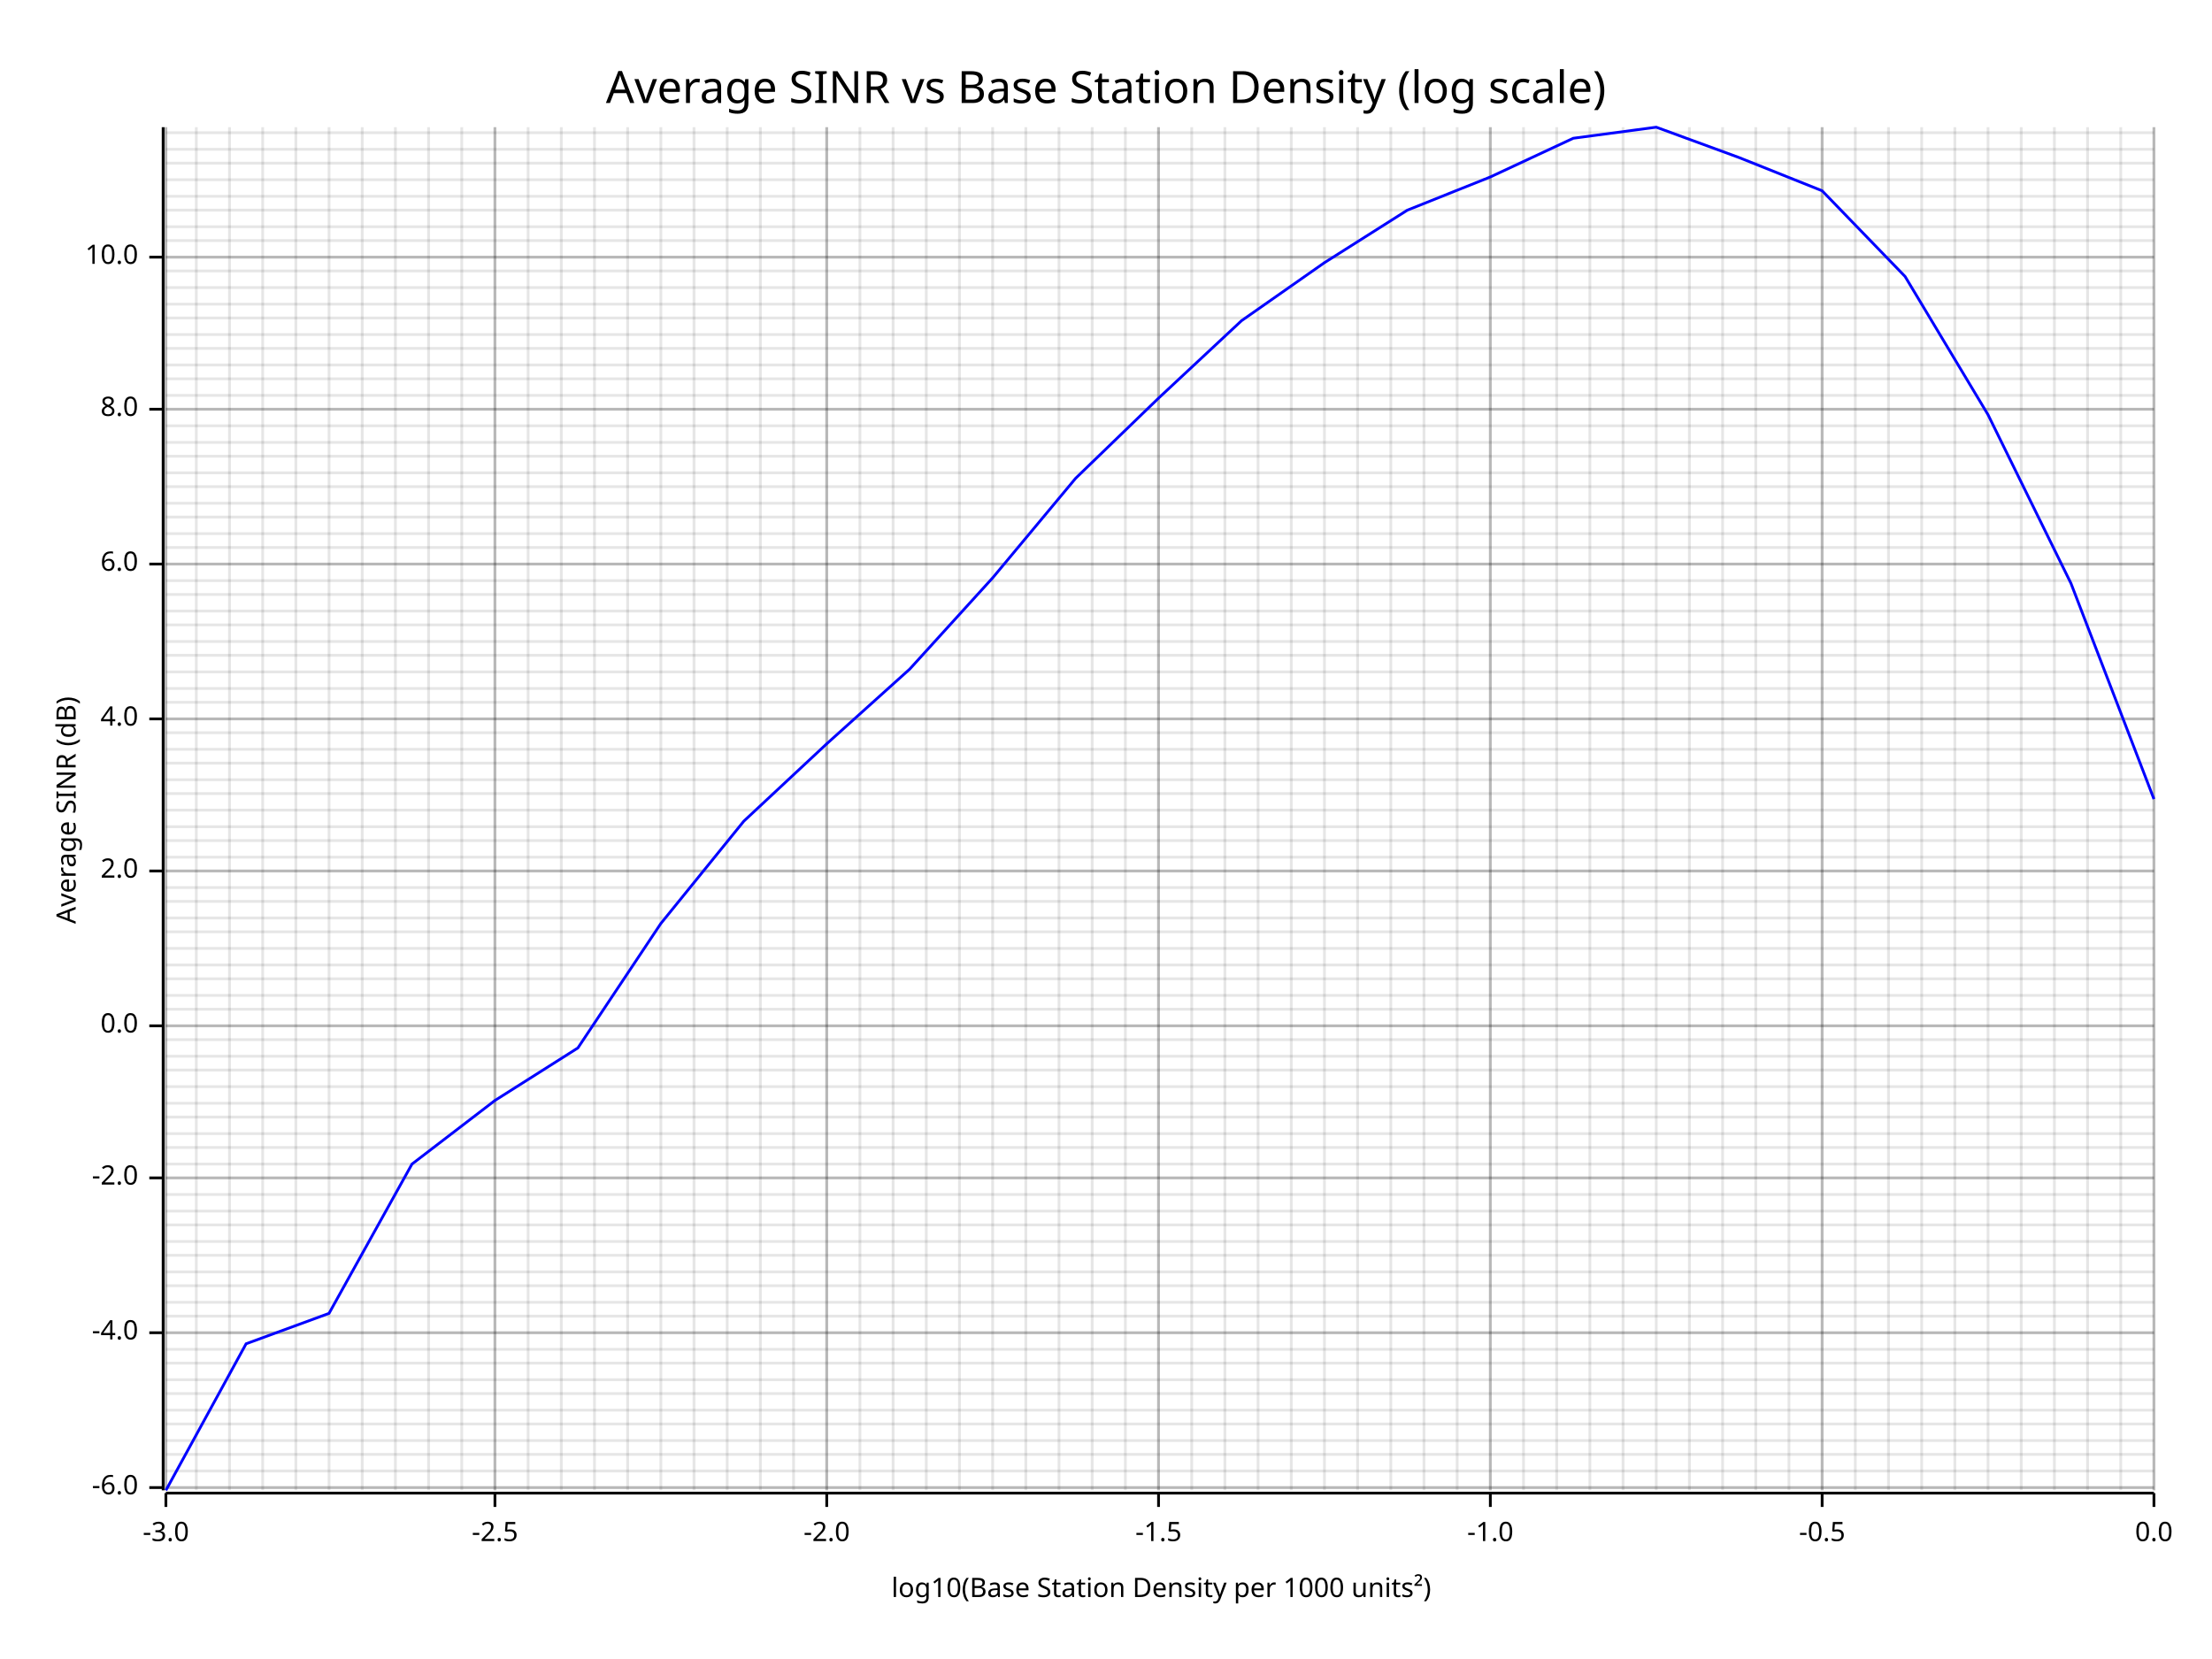
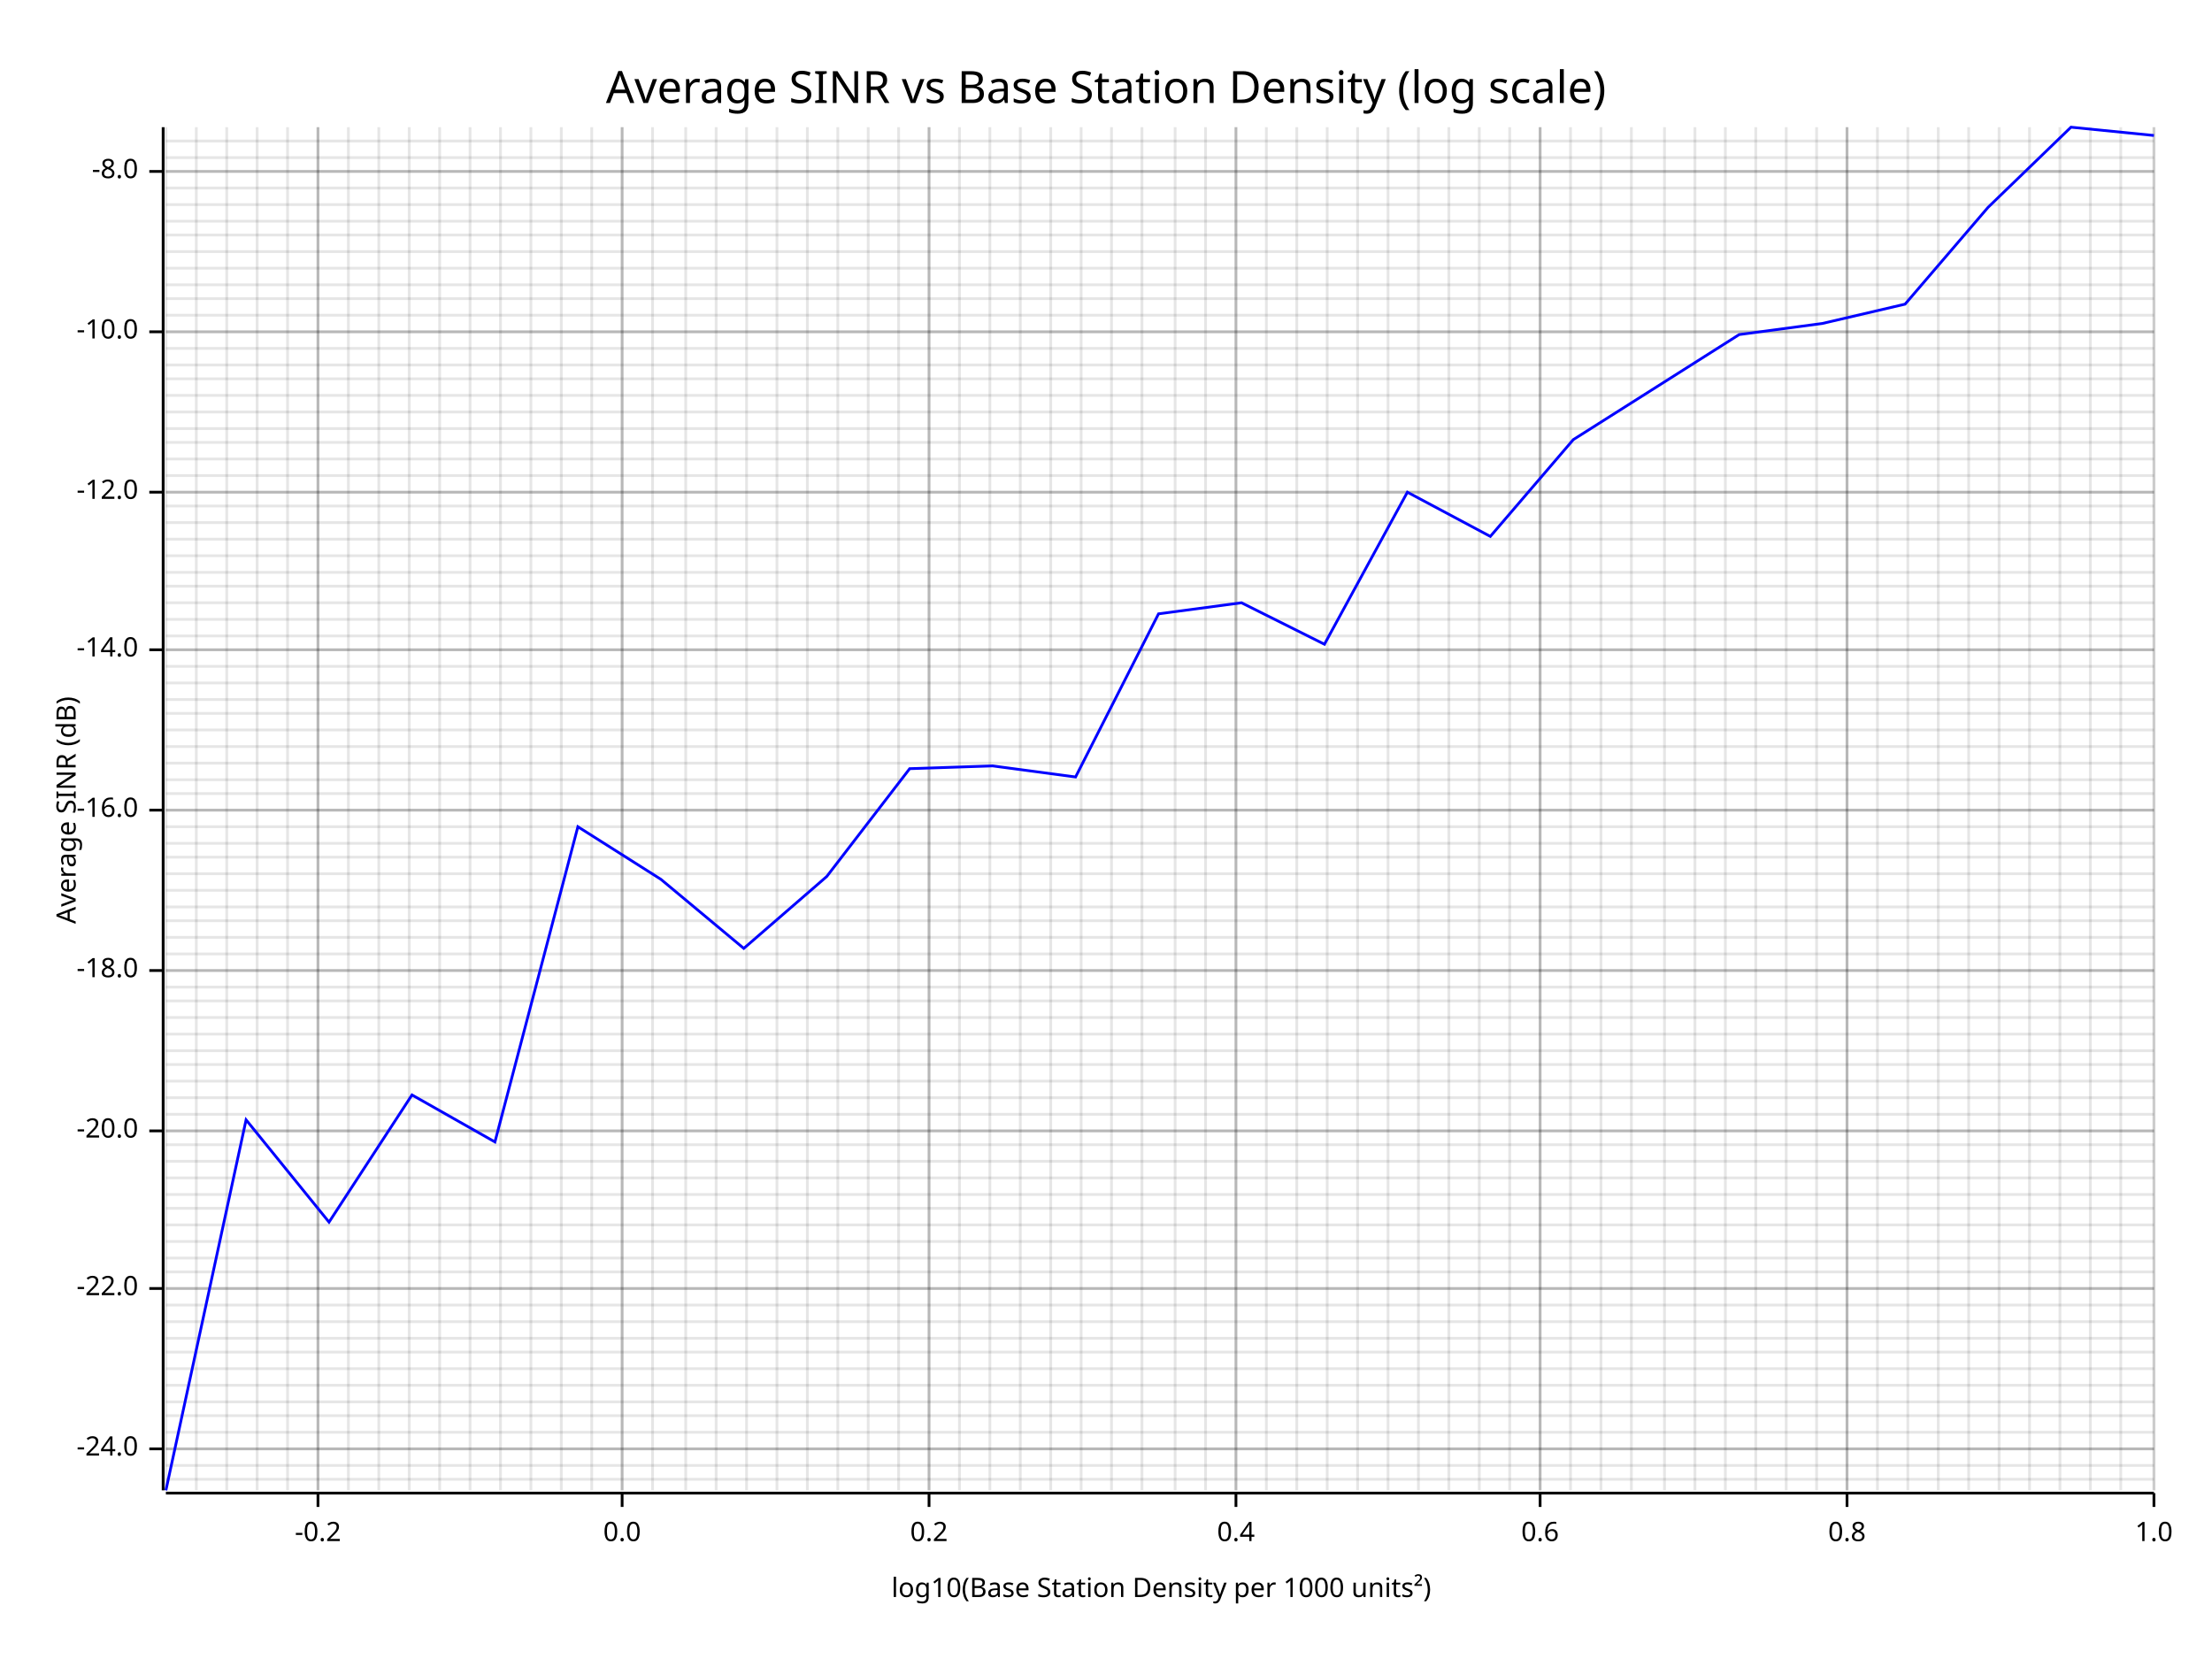
<svg xmlns="http://www.w3.org/2000/svg" width="800" height="600" viewBox="0 0 800 600">
  <rect x="0" y="0" width="800" height="600" opacity="1" fill="#FFFFFF" stroke="none" />
  <text x="400" y="25" dy="0.76em" text-anchor="middle" font-family="sans-serif" font-size="16.129" opacity="1" fill="#000000">
Average SINR vs Base Station Density (log scale)
</text>
  <line opacity="0.1" stroke="#000000" stroke-width="1" x1="60" y1="539" x2="60" y2="46" />
  <line opacity="0.1" stroke="#000000" stroke-width="1" x1="71" y1="539" x2="71" y2="46" />
-   <line opacity="0.1" stroke="#000000" stroke-width="1" x1="83" y1="539" x2="83" y2="46" />
-   <line opacity="0.1" stroke="#000000" stroke-width="1" x1="95" y1="539" x2="95" y2="46" />
-   <line opacity="0.1" stroke="#000000" stroke-width="1" x1="107" y1="539" x2="107" y2="46" />
-   <line opacity="0.1" stroke="#000000" stroke-width="1" x1="119" y1="539" x2="119" y2="46" />
-   <line opacity="0.1" stroke="#000000" stroke-width="1" x1="131" y1="539" x2="131" y2="46" />
-   <line opacity="0.1" stroke="#000000" stroke-width="1" x1="143" y1="539" x2="143" y2="46" />
-   <line opacity="0.1" stroke="#000000" stroke-width="1" x1="155" y1="539" x2="155" y2="46" />
-   <line opacity="0.1" stroke="#000000" stroke-width="1" x1="167" y1="539" x2="167" y2="46" />
-   <line opacity="0.1" stroke="#000000" stroke-width="1" x1="179" y1="539" x2="179" y2="46" />
-   <line opacity="0.1" stroke="#000000" stroke-width="1" x1="191" y1="539" x2="191" y2="46" />
+   <line opacity="0.1" stroke="#000000" stroke-width="1" x1="82" y1="539" x2="82" y2="46" />
+   <line opacity="0.1" stroke="#000000" stroke-width="1" x1="93" y1="539" x2="93" y2="46" />
+   <line opacity="0.1" stroke="#000000" stroke-width="1" x1="104" y1="539" x2="104" y2="46" />
+   <line opacity="0.1" stroke="#000000" stroke-width="1" x1="115" y1="539" x2="115" y2="46" />
+   <line opacity="0.1" stroke="#000000" stroke-width="1" x1="126" y1="539" x2="126" y2="46" />
+   <line opacity="0.1" stroke="#000000" stroke-width="1" x1="137" y1="539" x2="137" y2="46" />
+   <line opacity="0.1" stroke="#000000" stroke-width="1" x1="148" y1="539" x2="148" y2="46" />
+   <line opacity="0.1" stroke="#000000" stroke-width="1" x1="159" y1="539" x2="159" y2="46" />
+   <line opacity="0.1" stroke="#000000" stroke-width="1" x1="170" y1="539" x2="170" y2="46" />
+   <line opacity="0.1" stroke="#000000" stroke-width="1" x1="181" y1="539" x2="181" y2="46" />
+   <line opacity="0.1" stroke="#000000" stroke-width="1" x1="192" y1="539" x2="192" y2="46" />
  <line opacity="0.1" stroke="#000000" stroke-width="1" x1="203" y1="539" x2="203" y2="46" />
-   <line opacity="0.1" stroke="#000000" stroke-width="1" x1="215" y1="539" x2="215" y2="46" />
-   <line opacity="0.1" stroke="#000000" stroke-width="1" x1="227" y1="539" x2="227" y2="46" />
-   <line opacity="0.1" stroke="#000000" stroke-width="1" x1="239" y1="539" x2="239" y2="46" />
-   <line opacity="0.1" stroke="#000000" stroke-width="1" x1="251" y1="539" x2="251" y2="46" />
-   <line opacity="0.1" stroke="#000000" stroke-width="1" x1="263" y1="539" x2="263" y2="46" />
-   <line opacity="0.1" stroke="#000000" stroke-width="1" x1="275" y1="539" x2="275" y2="46" />
-   <line opacity="0.1" stroke="#000000" stroke-width="1" x1="287" y1="539" x2="287" y2="46" />
-   <line opacity="0.1" stroke="#000000" stroke-width="1" x1="299" y1="539" x2="299" y2="46" />
-   <line opacity="0.1" stroke="#000000" stroke-width="1" x1="311" y1="539" x2="311" y2="46" />
-   <line opacity="0.1" stroke="#000000" stroke-width="1" x1="323" y1="539" x2="323" y2="46" />
-   <line opacity="0.1" stroke="#000000" stroke-width="1" x1="335" y1="539" x2="335" y2="46" />
+   <line opacity="0.1" stroke="#000000" stroke-width="1" x1="214" y1="539" x2="214" y2="46" />
+   <line opacity="0.1" stroke="#000000" stroke-width="1" x1="225" y1="539" x2="225" y2="46" />
+   <line opacity="0.1" stroke="#000000" stroke-width="1" x1="236" y1="539" x2="236" y2="46" />
+   <line opacity="0.1" stroke="#000000" stroke-width="1" x1="248" y1="539" x2="248" y2="46" />
+   <line opacity="0.1" stroke="#000000" stroke-width="1" x1="259" y1="539" x2="259" y2="46" />
+   <line opacity="0.1" stroke="#000000" stroke-width="1" x1="270" y1="539" x2="270" y2="46" />
+   <line opacity="0.1" stroke="#000000" stroke-width="1" x1="281" y1="539" x2="281" y2="46" />
+   <line opacity="0.1" stroke="#000000" stroke-width="1" x1="292" y1="539" x2="292" y2="46" />
+   <line opacity="0.1" stroke="#000000" stroke-width="1" x1="303" y1="539" x2="303" y2="46" />
+   <line opacity="0.1" stroke="#000000" stroke-width="1" x1="314" y1="539" x2="314" y2="46" />
+   <line opacity="0.1" stroke="#000000" stroke-width="1" x1="325" y1="539" x2="325" y2="46" />
+   <line opacity="0.1" stroke="#000000" stroke-width="1" x1="336" y1="539" x2="336" y2="46" />
  <line opacity="0.1" stroke="#000000" stroke-width="1" x1="347" y1="539" x2="347" y2="46" />
-   <line opacity="0.1" stroke="#000000" stroke-width="1" x1="359" y1="539" x2="359" y2="46" />
-   <line opacity="0.1" stroke="#000000" stroke-width="1" x1="371" y1="539" x2="371" y2="46" />
-   <line opacity="0.1" stroke="#000000" stroke-width="1" x1="383" y1="539" x2="383" y2="46" />
-   <line opacity="0.1" stroke="#000000" stroke-width="1" x1="395" y1="539" x2="395" y2="46" />
-   <line opacity="0.1" stroke="#000000" stroke-width="1" x1="407" y1="539" x2="407" y2="46" />
-   <line opacity="0.1" stroke="#000000" stroke-width="1" x1="419" y1="539" x2="419" y2="46" />
-   <line opacity="0.1" stroke="#000000" stroke-width="1" x1="431" y1="539" x2="431" y2="46" />
-   <line opacity="0.1" stroke="#000000" stroke-width="1" x1="443" y1="539" x2="443" y2="46" />
-   <line opacity="0.1" stroke="#000000" stroke-width="1" x1="455" y1="539" x2="455" y2="46" />
-   <line opacity="0.1" stroke="#000000" stroke-width="1" x1="467" y1="539" x2="467" y2="46" />
-   <line opacity="0.1" stroke="#000000" stroke-width="1" x1="479" y1="539" x2="479" y2="46" />
+   <line opacity="0.1" stroke="#000000" stroke-width="1" x1="358" y1="539" x2="358" y2="46" />
+   <line opacity="0.1" stroke="#000000" stroke-width="1" x1="369" y1="539" x2="369" y2="46" />
+   <line opacity="0.1" stroke="#000000" stroke-width="1" x1="380" y1="539" x2="380" y2="46" />
+   <line opacity="0.1" stroke="#000000" stroke-width="1" x1="391" y1="539" x2="391" y2="46" />
+   <line opacity="0.1" stroke="#000000" stroke-width="1" x1="402" y1="539" x2="402" y2="46" />
+   <line opacity="0.1" stroke="#000000" stroke-width="1" x1="413" y1="539" x2="413" y2="46" />
+   <line opacity="0.1" stroke="#000000" stroke-width="1" x1="425" y1="539" x2="425" y2="46" />
+   <line opacity="0.1" stroke="#000000" stroke-width="1" x1="436" y1="539" x2="436" y2="46" />
+   <line opacity="0.1" stroke="#000000" stroke-width="1" x1="447" y1="539" x2="447" y2="46" />
+   <line opacity="0.1" stroke="#000000" stroke-width="1" x1="458" y1="539" x2="458" y2="46" />
+   <line opacity="0.1" stroke="#000000" stroke-width="1" x1="469" y1="539" x2="469" y2="46" />
+   <line opacity="0.1" stroke="#000000" stroke-width="1" x1="480" y1="539" x2="480" y2="46" />
  <line opacity="0.1" stroke="#000000" stroke-width="1" x1="491" y1="539" x2="491" y2="46" />
-   <line opacity="0.1" stroke="#000000" stroke-width="1" x1="503" y1="539" x2="503" y2="46" />
-   <line opacity="0.1" stroke="#000000" stroke-width="1" x1="515" y1="539" x2="515" y2="46" />
-   <line opacity="0.1" stroke="#000000" stroke-width="1" x1="527" y1="539" x2="527" y2="46" />
-   <line opacity="0.1" stroke="#000000" stroke-width="1" x1="539" y1="539" x2="539" y2="46" />
-   <line opacity="0.1" stroke="#000000" stroke-width="1" x1="551" y1="539" x2="551" y2="46" />
-   <line opacity="0.1" stroke="#000000" stroke-width="1" x1="563" y1="539" x2="563" y2="46" />
-   <line opacity="0.1" stroke="#000000" stroke-width="1" x1="575" y1="539" x2="575" y2="46" />
-   <line opacity="0.1" stroke="#000000" stroke-width="1" x1="587" y1="539" x2="587" y2="46" />
-   <line opacity="0.1" stroke="#000000" stroke-width="1" x1="599" y1="539" x2="599" y2="46" />
-   <line opacity="0.1" stroke="#000000" stroke-width="1" x1="611" y1="539" x2="611" y2="46" />
-   <line opacity="0.1" stroke="#000000" stroke-width="1" x1="623" y1="539" x2="623" y2="46" />
+   <line opacity="0.1" stroke="#000000" stroke-width="1" x1="502" y1="539" x2="502" y2="46" />
+   <line opacity="0.1" stroke="#000000" stroke-width="1" x1="513" y1="539" x2="513" y2="46" />
+   <line opacity="0.1" stroke="#000000" stroke-width="1" x1="524" y1="539" x2="524" y2="46" />
+   <line opacity="0.1" stroke="#000000" stroke-width="1" x1="535" y1="539" x2="535" y2="46" />
+   <line opacity="0.1" stroke="#000000" stroke-width="1" x1="546" y1="539" x2="546" y2="46" />
+   <line opacity="0.1" stroke="#000000" stroke-width="1" x1="557" y1="539" x2="557" y2="46" />
+   <line opacity="0.1" stroke="#000000" stroke-width="1" x1="568" y1="539" x2="568" y2="46" />
+   <line opacity="0.1" stroke="#000000" stroke-width="1" x1="579" y1="539" x2="579" y2="46" />
+   <line opacity="0.1" stroke="#000000" stroke-width="1" x1="590" y1="539" x2="590" y2="46" />
+   <line opacity="0.1" stroke="#000000" stroke-width="1" x1="602" y1="539" x2="602" y2="46" />
+   <line opacity="0.1" stroke="#000000" stroke-width="1" x1="613" y1="539" x2="613" y2="46" />
+   <line opacity="0.1" stroke="#000000" stroke-width="1" x1="624" y1="539" x2="624" y2="46" />
  <line opacity="0.1" stroke="#000000" stroke-width="1" x1="635" y1="539" x2="635" y2="46" />
-   <line opacity="0.1" stroke="#000000" stroke-width="1" x1="647" y1="539" x2="647" y2="46" />
-   <line opacity="0.1" stroke="#000000" stroke-width="1" x1="659" y1="539" x2="659" y2="46" />
-   <line opacity="0.1" stroke="#000000" stroke-width="1" x1="671" y1="539" x2="671" y2="46" />
-   <line opacity="0.1" stroke="#000000" stroke-width="1" x1="683" y1="539" x2="683" y2="46" />
-   <line opacity="0.1" stroke="#000000" stroke-width="1" x1="695" y1="539" x2="695" y2="46" />
-   <line opacity="0.1" stroke="#000000" stroke-width="1" x1="707" y1="539" x2="707" y2="46" />
-   <line opacity="0.1" stroke="#000000" stroke-width="1" x1="719" y1="539" x2="719" y2="46" />
-   <line opacity="0.1" stroke="#000000" stroke-width="1" x1="731" y1="539" x2="731" y2="46" />
-   <line opacity="0.1" stroke="#000000" stroke-width="1" x1="743" y1="539" x2="743" y2="46" />
-   <line opacity="0.1" stroke="#000000" stroke-width="1" x1="755" y1="539" x2="755" y2="46" />
+   <line opacity="0.1" stroke="#000000" stroke-width="1" x1="646" y1="539" x2="646" y2="46" />
+   <line opacity="0.1" stroke="#000000" stroke-width="1" x1="657" y1="539" x2="657" y2="46" />
+   <line opacity="0.1" stroke="#000000" stroke-width="1" x1="668" y1="539" x2="668" y2="46" />
+   <line opacity="0.1" stroke="#000000" stroke-width="1" x1="679" y1="539" x2="679" y2="46" />
+   <line opacity="0.1" stroke="#000000" stroke-width="1" x1="690" y1="539" x2="690" y2="46" />
+   <line opacity="0.1" stroke="#000000" stroke-width="1" x1="701" y1="539" x2="701" y2="46" />
+   <line opacity="0.1" stroke="#000000" stroke-width="1" x1="712" y1="539" x2="712" y2="46" />
+   <line opacity="0.1" stroke="#000000" stroke-width="1" x1="723" y1="539" x2="723" y2="46" />
+   <line opacity="0.1" stroke="#000000" stroke-width="1" x1="734" y1="539" x2="734" y2="46" />
+   <line opacity="0.1" stroke="#000000" stroke-width="1" x1="745" y1="539" x2="745" y2="46" />
+   <line opacity="0.1" stroke="#000000" stroke-width="1" x1="756" y1="539" x2="756" y2="46" />
  <line opacity="0.1" stroke="#000000" stroke-width="1" x1="767" y1="539" x2="767" y2="46" />
-   <line opacity="0.1" stroke="#000000" stroke-width="1" x1="779" y1="539" x2="779" y2="46" />
-   <line opacity="0.1" stroke="#000000" stroke-width="1" x1="60" y1="538" x2="779" y2="538" />
-   <line opacity="0.1" stroke="#000000" stroke-width="1" x1="60" y1="532" x2="779" y2="532" />
-   <line opacity="0.1" stroke="#000000" stroke-width="1" x1="60" y1="526" x2="779" y2="526" />
-   <line opacity="0.1" stroke="#000000" stroke-width="1" x1="60" y1="521" x2="779" y2="521" />
-   <line opacity="0.1" stroke="#000000" stroke-width="1" x1="60" y1="515" x2="779" y2="515" />
-   <line opacity="0.1" stroke="#000000" stroke-width="1" x1="60" y1="510" x2="779" y2="510" />
-   <line opacity="0.1" stroke="#000000" stroke-width="1" x1="60" y1="504" x2="779" y2="504" />
-   <line opacity="0.1" stroke="#000000" stroke-width="1" x1="60" y1="499" x2="779" y2="499" />
-   <line opacity="0.1" stroke="#000000" stroke-width="1" x1="60" y1="493" x2="779" y2="493" />
-   <line opacity="0.1" stroke="#000000" stroke-width="1" x1="60" y1="488" x2="779" y2="488" />
-   <line opacity="0.1" stroke="#000000" stroke-width="1" x1="60" y1="482" x2="779" y2="482" />
-   <line opacity="0.1" stroke="#000000" stroke-width="1" x1="60" y1="476" x2="779" y2="476" />
-   <line opacity="0.1" stroke="#000000" stroke-width="1" x1="60" y1="471" x2="779" y2="471" />
-   <line opacity="0.1" stroke="#000000" stroke-width="1" x1="60" y1="465" x2="779" y2="465" />
+   <line opacity="0.1" stroke="#000000" stroke-width="1" x1="60" y1="535" x2="779" y2="535" />
+   <line opacity="0.1" stroke="#000000" stroke-width="1" x1="60" y1="530" x2="779" y2="530" />
+   <line opacity="0.1" stroke="#000000" stroke-width="1" x1="60" y1="524" x2="779" y2="524" />
+   <line opacity="0.1" stroke="#000000" stroke-width="1" x1="60" y1="518" x2="779" y2="518" />
+   <line opacity="0.1" stroke="#000000" stroke-width="1" x1="60" y1="512" x2="779" y2="512" />
+   <line opacity="0.1" stroke="#000000" stroke-width="1" x1="60" y1="507" x2="779" y2="507" />
+   <line opacity="0.1" stroke="#000000" stroke-width="1" x1="60" y1="501" x2="779" y2="501" />
+   <line opacity="0.1" stroke="#000000" stroke-width="1" x1="60" y1="495" x2="779" y2="495" />
+   <line opacity="0.1" stroke="#000000" stroke-width="1" x1="60" y1="489" x2="779" y2="489" />
+   <line opacity="0.1" stroke="#000000" stroke-width="1" x1="60" y1="484" x2="779" y2="484" />
+   <line opacity="0.1" stroke="#000000" stroke-width="1" x1="60" y1="478" x2="779" y2="478" />
+   <line opacity="0.1" stroke="#000000" stroke-width="1" x1="60" y1="472" x2="779" y2="472" />
+   <line opacity="0.1" stroke="#000000" stroke-width="1" x1="60" y1="466" x2="779" y2="466" />
  <line opacity="0.1" stroke="#000000" stroke-width="1" x1="60" y1="460" x2="779" y2="460" />
-   <line opacity="0.1" stroke="#000000" stroke-width="1" x1="60" y1="454" x2="779" y2="454" />
+   <line opacity="0.1" stroke="#000000" stroke-width="1" x1="60" y1="455" x2="779" y2="455" />
  <line opacity="0.1" stroke="#000000" stroke-width="1" x1="60" y1="449" x2="779" y2="449" />
  <line opacity="0.1" stroke="#000000" stroke-width="1" x1="60" y1="443" x2="779" y2="443" />
-   <line opacity="0.1" stroke="#000000" stroke-width="1" x1="60" y1="438" x2="779" y2="438" />
+   <line opacity="0.1" stroke="#000000" stroke-width="1" x1="60" y1="437" x2="779" y2="437" />
  <line opacity="0.1" stroke="#000000" stroke-width="1" x1="60" y1="432" x2="779" y2="432" />
  <line opacity="0.1" stroke="#000000" stroke-width="1" x1="60" y1="426" x2="779" y2="426" />
-   <line opacity="0.1" stroke="#000000" stroke-width="1" x1="60" y1="421" x2="779" y2="421" />
-   <line opacity="0.1" stroke="#000000" stroke-width="1" x1="60" y1="415" x2="779" y2="415" />
-   <line opacity="0.1" stroke="#000000" stroke-width="1" x1="60" y1="410" x2="779" y2="410" />
-   <line opacity="0.1" stroke="#000000" stroke-width="1" x1="60" y1="404" x2="779" y2="404" />
-   <line opacity="0.1" stroke="#000000" stroke-width="1" x1="60" y1="399" x2="779" y2="399" />
-   <line opacity="0.1" stroke="#000000" stroke-width="1" x1="60" y1="393" x2="779" y2="393" />
-   <line opacity="0.1" stroke="#000000" stroke-width="1" x1="60" y1="387" x2="779" y2="387" />
-   <line opacity="0.1" stroke="#000000" stroke-width="1" x1="60" y1="382" x2="779" y2="382" />
-   <line opacity="0.1" stroke="#000000" stroke-width="1" x1="60" y1="376" x2="779" y2="376" />
-   <line opacity="0.1" stroke="#000000" stroke-width="1" x1="60" y1="371" x2="779" y2="371" />
-   <line opacity="0.1" stroke="#000000" stroke-width="1" x1="60" y1="365" x2="779" y2="365" />
-   <line opacity="0.1" stroke="#000000" stroke-width="1" x1="60" y1="360" x2="779" y2="360" />
-   <line opacity="0.1" stroke="#000000" stroke-width="1" x1="60" y1="354" x2="779" y2="354" />
-   <line opacity="0.1" stroke="#000000" stroke-width="1" x1="60" y1="349" x2="779" y2="349" />
-   <line opacity="0.1" stroke="#000000" stroke-width="1" x1="60" y1="343" x2="779" y2="343" />
-   <line opacity="0.1" stroke="#000000" stroke-width="1" x1="60" y1="337" x2="779" y2="337" />
-   <line opacity="0.1" stroke="#000000" stroke-width="1" x1="60" y1="332" x2="779" y2="332" />
-   <line opacity="0.1" stroke="#000000" stroke-width="1" x1="60" y1="326" x2="779" y2="326" />
-   <line opacity="0.1" stroke="#000000" stroke-width="1" x1="60" y1="321" x2="779" y2="321" />
-   <line opacity="0.1" stroke="#000000" stroke-width="1" x1="60" y1="315" x2="779" y2="315" />
+   <line opacity="0.1" stroke="#000000" stroke-width="1" x1="60" y1="420" x2="779" y2="420" />
+   <line opacity="0.1" stroke="#000000" stroke-width="1" x1="60" y1="414" x2="779" y2="414" />
+   <line opacity="0.1" stroke="#000000" stroke-width="1" x1="60" y1="409" x2="779" y2="409" />
+   <line opacity="0.1" stroke="#000000" stroke-width="1" x1="60" y1="403" x2="779" y2="403" />
+   <line opacity="0.1" stroke="#000000" stroke-width="1" x1="60" y1="397" x2="779" y2="397" />
+   <line opacity="0.1" stroke="#000000" stroke-width="1" x1="60" y1="391" x2="779" y2="391" />
+   <line opacity="0.1" stroke="#000000" stroke-width="1" x1="60" y1="385" x2="779" y2="385" />
+   <line opacity="0.1" stroke="#000000" stroke-width="1" x1="60" y1="380" x2="779" y2="380" />
+   <line opacity="0.1" stroke="#000000" stroke-width="1" x1="60" y1="374" x2="779" y2="374" />
+   <line opacity="0.1" stroke="#000000" stroke-width="1" x1="60" y1="368" x2="779" y2="368" />
+   <line opacity="0.1" stroke="#000000" stroke-width="1" x1="60" y1="362" x2="779" y2="362" />
+   <line opacity="0.1" stroke="#000000" stroke-width="1" x1="60" y1="357" x2="779" y2="357" />
+   <line opacity="0.1" stroke="#000000" stroke-width="1" x1="60" y1="351" x2="779" y2="351" />
+   <line opacity="0.1" stroke="#000000" stroke-width="1" x1="60" y1="345" x2="779" y2="345" />
+   <line opacity="0.1" stroke="#000000" stroke-width="1" x1="60" y1="339" x2="779" y2="339" />
+   <line opacity="0.1" stroke="#000000" stroke-width="1" x1="60" y1="333" x2="779" y2="333" />
+   <line opacity="0.1" stroke="#000000" stroke-width="1" x1="60" y1="328" x2="779" y2="328" />
+   <line opacity="0.1" stroke="#000000" stroke-width="1" x1="60" y1="322" x2="779" y2="322" />
+   <line opacity="0.1" stroke="#000000" stroke-width="1" x1="60" y1="316" x2="779" y2="316" />
  <line opacity="0.1" stroke="#000000" stroke-width="1" x1="60" y1="310" x2="779" y2="310" />
-   <line opacity="0.1" stroke="#000000" stroke-width="1" x1="60" y1="304" x2="779" y2="304" />
+   <line opacity="0.1" stroke="#000000" stroke-width="1" x1="60" y1="305" x2="779" y2="305" />
  <line opacity="0.1" stroke="#000000" stroke-width="1" x1="60" y1="299" x2="779" y2="299" />
  <line opacity="0.1" stroke="#000000" stroke-width="1" x1="60" y1="293" x2="779" y2="293" />
  <line opacity="0.1" stroke="#000000" stroke-width="1" x1="60" y1="287" x2="779" y2="287" />
  <line opacity="0.1" stroke="#000000" stroke-width="1" x1="60" y1="282" x2="779" y2="282" />
  <line opacity="0.1" stroke="#000000" stroke-width="1" x1="60" y1="276" x2="779" y2="276" />
-   <line opacity="0.1" stroke="#000000" stroke-width="1" x1="60" y1="271" x2="779" y2="271" />
-   <line opacity="0.1" stroke="#000000" stroke-width="1" x1="60" y1="265" x2="779" y2="265" />
-   <line opacity="0.1" stroke="#000000" stroke-width="1" x1="60" y1="260" x2="779" y2="260" />
-   <line opacity="0.1" stroke="#000000" stroke-width="1" x1="60" y1="254" x2="779" y2="254" />
-   <line opacity="0.1" stroke="#000000" stroke-width="1" x1="60" y1="249" x2="779" y2="249" />
-   <line opacity="0.1" stroke="#000000" stroke-width="1" x1="60" y1="243" x2="779" y2="243" />
-   <line opacity="0.1" stroke="#000000" stroke-width="1" x1="60" y1="237" x2="779" y2="237" />
-   <line opacity="0.1" stroke="#000000" stroke-width="1" x1="60" y1="232" x2="779" y2="232" />
-   <line opacity="0.1" stroke="#000000" stroke-width="1" x1="60" y1="226" x2="779" y2="226" />
-   <line opacity="0.1" stroke="#000000" stroke-width="1" x1="60" y1="221" x2="779" y2="221" />
-   <line opacity="0.1" stroke="#000000" stroke-width="1" x1="60" y1="215" x2="779" y2="215" />
-   <line opacity="0.1" stroke="#000000" stroke-width="1" x1="60" y1="210" x2="779" y2="210" />
-   <line opacity="0.1" stroke="#000000" stroke-width="1" x1="60" y1="204" x2="779" y2="204" />
-   <line opacity="0.1" stroke="#000000" stroke-width="1" x1="60" y1="198" x2="779" y2="198" />
-   <line opacity="0.1" stroke="#000000" stroke-width="1" x1="60" y1="193" x2="779" y2="193" />
-   <line opacity="0.1" stroke="#000000" stroke-width="1" x1="60" y1="187" x2="779" y2="187" />
-   <line opacity="0.1" stroke="#000000" stroke-width="1" x1="60" y1="182" x2="779" y2="182" />
-   <line opacity="0.1" stroke="#000000" stroke-width="1" x1="60" y1="176" x2="779" y2="176" />
-   <line opacity="0.1" stroke="#000000" stroke-width="1" x1="60" y1="171" x2="779" y2="171" />
-   <line opacity="0.1" stroke="#000000" stroke-width="1" x1="60" y1="165" x2="779" y2="165" />
+   <line opacity="0.1" stroke="#000000" stroke-width="1" x1="60" y1="270" x2="779" y2="270" />
+   <line opacity="0.1" stroke="#000000" stroke-width="1" x1="60" y1="264" x2="779" y2="264" />
+   <line opacity="0.1" stroke="#000000" stroke-width="1" x1="60" y1="258" x2="779" y2="258" />
+   <line opacity="0.1" stroke="#000000" stroke-width="1" x1="60" y1="253" x2="779" y2="253" />
+   <line opacity="0.1" stroke="#000000" stroke-width="1" x1="60" y1="247" x2="779" y2="247" />
+   <line opacity="0.1" stroke="#000000" stroke-width="1" x1="60" y1="241" x2="779" y2="241" />
+   <line opacity="0.1" stroke="#000000" stroke-width="1" x1="60" y1="235" x2="779" y2="235" />
+   <line opacity="0.1" stroke="#000000" stroke-width="1" x1="60" y1="230" x2="779" y2="230" />
+   <line opacity="0.1" stroke="#000000" stroke-width="1" x1="60" y1="224" x2="779" y2="224" />
+   <line opacity="0.1" stroke="#000000" stroke-width="1" x1="60" y1="218" x2="779" y2="218" />
+   <line opacity="0.1" stroke="#000000" stroke-width="1" x1="60" y1="212" x2="779" y2="212" />
+   <line opacity="0.1" stroke="#000000" stroke-width="1" x1="60" y1="207" x2="779" y2="207" />
+   <line opacity="0.1" stroke="#000000" stroke-width="1" x1="60" y1="201" x2="779" y2="201" />
+   <line opacity="0.1" stroke="#000000" stroke-width="1" x1="60" y1="195" x2="779" y2="195" />
+   <line opacity="0.1" stroke="#000000" stroke-width="1" x1="60" y1="189" x2="779" y2="189" />
+   <line opacity="0.1" stroke="#000000" stroke-width="1" x1="60" y1="183" x2="779" y2="183" />
+   <line opacity="0.1" stroke="#000000" stroke-width="1" x1="60" y1="178" x2="779" y2="178" />
+   <line opacity="0.1" stroke="#000000" stroke-width="1" x1="60" y1="172" x2="779" y2="172" />
+   <line opacity="0.1" stroke="#000000" stroke-width="1" x1="60" y1="166" x2="779" y2="166" />
  <line opacity="0.1" stroke="#000000" stroke-width="1" x1="60" y1="160" x2="779" y2="160" />
-   <line opacity="0.1" stroke="#000000" stroke-width="1" x1="60" y1="154" x2="779" y2="154" />
-   <line opacity="0.1" stroke="#000000" stroke-width="1" x1="60" y1="148" x2="779" y2="148" />
+   <line opacity="0.1" stroke="#000000" stroke-width="1" x1="60" y1="155" x2="779" y2="155" />
+   <line opacity="0.1" stroke="#000000" stroke-width="1" x1="60" y1="149" x2="779" y2="149" />
  <line opacity="0.1" stroke="#000000" stroke-width="1" x1="60" y1="143" x2="779" y2="143" />
  <line opacity="0.1" stroke="#000000" stroke-width="1" x1="60" y1="137" x2="779" y2="137" />
  <line opacity="0.1" stroke="#000000" stroke-width="1" x1="60" y1="132" x2="779" y2="132" />
  <line opacity="0.1" stroke="#000000" stroke-width="1" x1="60" y1="126" x2="779" y2="126" />
-   <line opacity="0.1" stroke="#000000" stroke-width="1" x1="60" y1="121" x2="779" y2="121" />
-   <line opacity="0.1" stroke="#000000" stroke-width="1" x1="60" y1="115" x2="779" y2="115" />
-   <line opacity="0.1" stroke="#000000" stroke-width="1" x1="60" y1="110" x2="779" y2="110" />
-   <line opacity="0.1" stroke="#000000" stroke-width="1" x1="60" y1="104" x2="779" y2="104" />
-   <line opacity="0.1" stroke="#000000" stroke-width="1" x1="60" y1="98" x2="779" y2="98" />
-   <line opacity="0.1" stroke="#000000" stroke-width="1" x1="60" y1="93" x2="779" y2="93" />
-   <line opacity="0.1" stroke="#000000" stroke-width="1" x1="60" y1="87" x2="779" y2="87" />
-   <line opacity="0.1" stroke="#000000" stroke-width="1" x1="60" y1="82" x2="779" y2="82" />
-   <line opacity="0.1" stroke="#000000" stroke-width="1" x1="60" y1="76" x2="779" y2="76" />
-   <line opacity="0.1" stroke="#000000" stroke-width="1" x1="60" y1="71" x2="779" y2="71" />
-   <line opacity="0.1" stroke="#000000" stroke-width="1" x1="60" y1="65" x2="779" y2="65" />
-   <line opacity="0.1" stroke="#000000" stroke-width="1" x1="60" y1="59" x2="779" y2="59" />
-   <line opacity="0.1" stroke="#000000" stroke-width="1" x1="60" y1="54" x2="779" y2="54" />
-   <line opacity="0.1" stroke="#000000" stroke-width="1" x1="60" y1="48" x2="779" y2="48" />
+   <line opacity="0.1" stroke="#000000" stroke-width="1" x1="60" y1="120" x2="779" y2="120" />
+   <line opacity="0.1" stroke="#000000" stroke-width="1" x1="60" y1="114" x2="779" y2="114" />
+   <line opacity="0.1" stroke="#000000" stroke-width="1" x1="60" y1="108" x2="779" y2="108" />
+   <line opacity="0.1" stroke="#000000" stroke-width="1" x1="60" y1="103" x2="779" y2="103" />
+   <line opacity="0.1" stroke="#000000" stroke-width="1" x1="60" y1="97" x2="779" y2="97" />
+   <line opacity="0.1" stroke="#000000" stroke-width="1" x1="60" y1="91" x2="779" y2="91" />
+   <line opacity="0.1" stroke="#000000" stroke-width="1" x1="60" y1="85" x2="779" y2="85" />
+   <line opacity="0.1" stroke="#000000" stroke-width="1" x1="60" y1="80" x2="779" y2="80" />
+   <line opacity="0.1" stroke="#000000" stroke-width="1" x1="60" y1="74" x2="779" y2="74" />
+   <line opacity="0.1" stroke="#000000" stroke-width="1" x1="60" y1="68" x2="779" y2="68" />
+   <line opacity="0.1" stroke="#000000" stroke-width="1" x1="60" y1="62" x2="779" y2="62" />
+   <line opacity="0.1" stroke="#000000" stroke-width="1" x1="60" y1="57" x2="779" y2="57" />
+   <line opacity="0.1" stroke="#000000" stroke-width="1" x1="60" y1="51" x2="779" y2="51" />
  <text x="20" y="293" dy="0.76em" text-anchor="middle" font-family="sans-serif" font-size="9.677" opacity="1" fill="#000000" transform="rotate(270, 20, 293)">
Average SINR (dB)
</text>
  <text x="420" y="580" dy="-0.5ex" text-anchor="middle" font-family="sans-serif" font-size="9.677" opacity="1" fill="#000000">
log10(Base Station Density per 1000 units²)
</text>
-   <line opacity="0.2" stroke="#000000" stroke-width="1" x1="60" y1="539" x2="60" y2="46" />
-   <line opacity="0.2" stroke="#000000" stroke-width="1" x1="179" y1="539" x2="179" y2="46" />
-   <line opacity="0.2" stroke="#000000" stroke-width="1" x1="299" y1="539" x2="299" y2="46" />
-   <line opacity="0.2" stroke="#000000" stroke-width="1" x1="419" y1="539" x2="419" y2="46" />
-   <line opacity="0.2" stroke="#000000" stroke-width="1" x1="539" y1="539" x2="539" y2="46" />
-   <line opacity="0.2" stroke="#000000" stroke-width="1" x1="659" y1="539" x2="659" y2="46" />
+   <line opacity="0.2" stroke="#000000" stroke-width="1" x1="115" y1="539" x2="115" y2="46" />
+   <line opacity="0.2" stroke="#000000" stroke-width="1" x1="225" y1="539" x2="225" y2="46" />
+   <line opacity="0.2" stroke="#000000" stroke-width="1" x1="336" y1="539" x2="336" y2="46" />
+   <line opacity="0.2" stroke="#000000" stroke-width="1" x1="447" y1="539" x2="447" y2="46" />
+   <line opacity="0.2" stroke="#000000" stroke-width="1" x1="557" y1="539" x2="557" y2="46" />
+   <line opacity="0.2" stroke="#000000" stroke-width="1" x1="668" y1="539" x2="668" y2="46" />
  <line opacity="0.2" stroke="#000000" stroke-width="1" x1="779" y1="539" x2="779" y2="46" />
-   <line opacity="0.2" stroke="#000000" stroke-width="1" x1="60" y1="538" x2="779" y2="538" />
-   <line opacity="0.2" stroke="#000000" stroke-width="1" x1="60" y1="482" x2="779" y2="482" />
-   <line opacity="0.2" stroke="#000000" stroke-width="1" x1="60" y1="426" x2="779" y2="426" />
-   <line opacity="0.2" stroke="#000000" stroke-width="1" x1="60" y1="371" x2="779" y2="371" />
-   <line opacity="0.2" stroke="#000000" stroke-width="1" x1="60" y1="315" x2="779" y2="315" />
-   <line opacity="0.2" stroke="#000000" stroke-width="1" x1="60" y1="260" x2="779" y2="260" />
-   <line opacity="0.2" stroke="#000000" stroke-width="1" x1="60" y1="204" x2="779" y2="204" />
-   <line opacity="0.2" stroke="#000000" stroke-width="1" x1="60" y1="148" x2="779" y2="148" />
-   <line opacity="0.2" stroke="#000000" stroke-width="1" x1="60" y1="93" x2="779" y2="93" />
+   <line opacity="0.2" stroke="#000000" stroke-width="1" x1="60" y1="524" x2="779" y2="524" />
+   <line opacity="0.2" stroke="#000000" stroke-width="1" x1="60" y1="466" x2="779" y2="466" />
+   <line opacity="0.2" stroke="#000000" stroke-width="1" x1="60" y1="409" x2="779" y2="409" />
+   <line opacity="0.2" stroke="#000000" stroke-width="1" x1="60" y1="351" x2="779" y2="351" />
+   <line opacity="0.2" stroke="#000000" stroke-width="1" x1="60" y1="293" x2="779" y2="293" />
+   <line opacity="0.2" stroke="#000000" stroke-width="1" x1="60" y1="235" x2="779" y2="235" />
+   <line opacity="0.2" stroke="#000000" stroke-width="1" x1="60" y1="178" x2="779" y2="178" />
+   <line opacity="0.2" stroke="#000000" stroke-width="1" x1="60" y1="120" x2="779" y2="120" />
+   <line opacity="0.2" stroke="#000000" stroke-width="1" x1="60" y1="62" x2="779" y2="62" />
  <polyline fill="none" opacity="1" stroke="#000000" stroke-width="1" points="59,46 59,539 " />
-   <text x="50" y="538" dy="0.5ex" text-anchor="end" font-family="sans-serif" font-size="9.677" opacity="1" fill="#000000">
- -6.0
- </text>
-   <polyline fill="none" opacity="1" stroke="#000000" stroke-width="1" points="54,538 59,538 " />
-   <text x="50" y="482" dy="0.5ex" text-anchor="end" font-family="sans-serif" font-size="9.677" opacity="1" fill="#000000">
- -4.0
- </text>
-   <polyline fill="none" opacity="1" stroke="#000000" stroke-width="1" points="54,482 59,482 " />
-   <text x="50" y="426" dy="0.5ex" text-anchor="end" font-family="sans-serif" font-size="9.677" opacity="1" fill="#000000">
- -2.0
- </text>
-   <polyline fill="none" opacity="1" stroke="#000000" stroke-width="1" points="54,426 59,426 " />
-   <text x="50" y="371" dy="0.5ex" text-anchor="end" font-family="sans-serif" font-size="9.677" opacity="1" fill="#000000">
+   <text x="50" y="524" dy="0.5ex" text-anchor="end" font-family="sans-serif" font-size="9.677" opacity="1" fill="#000000">
+ -24.0
+ </text>
+   <polyline fill="none" opacity="1" stroke="#000000" stroke-width="1" points="54,524 59,524 " />
+   <text x="50" y="466" dy="0.5ex" text-anchor="end" font-family="sans-serif" font-size="9.677" opacity="1" fill="#000000">
+ -22.0
+ </text>
+   <polyline fill="none" opacity="1" stroke="#000000" stroke-width="1" points="54,466 59,466 " />
+   <text x="50" y="409" dy="0.5ex" text-anchor="end" font-family="sans-serif" font-size="9.677" opacity="1" fill="#000000">
+ -20.0
+ </text>
+   <polyline fill="none" opacity="1" stroke="#000000" stroke-width="1" points="54,409 59,409 " />
+   <text x="50" y="351" dy="0.5ex" text-anchor="end" font-family="sans-serif" font-size="9.677" opacity="1" fill="#000000">
+ -18.0
+ </text>
+   <polyline fill="none" opacity="1" stroke="#000000" stroke-width="1" points="54,351 59,351 " />
+   <text x="50" y="293" dy="0.5ex" text-anchor="end" font-family="sans-serif" font-size="9.677" opacity="1" fill="#000000">
+ -16.0
+ </text>
+   <polyline fill="none" opacity="1" stroke="#000000" stroke-width="1" points="54,293 59,293 " />
+   <text x="50" y="235" dy="0.5ex" text-anchor="end" font-family="sans-serif" font-size="9.677" opacity="1" fill="#000000">
+ -14.0
+ </text>
+   <polyline fill="none" opacity="1" stroke="#000000" stroke-width="1" points="54,235 59,235 " />
+   <text x="50" y="178" dy="0.5ex" text-anchor="end" font-family="sans-serif" font-size="9.677" opacity="1" fill="#000000">
+ -12.0
+ </text>
+   <polyline fill="none" opacity="1" stroke="#000000" stroke-width="1" points="54,178 59,178 " />
+   <text x="50" y="120" dy="0.5ex" text-anchor="end" font-family="sans-serif" font-size="9.677" opacity="1" fill="#000000">
+ -10.0
+ </text>
+   <polyline fill="none" opacity="1" stroke="#000000" stroke-width="1" points="54,120 59,120 " />
+   <text x="50" y="62" dy="0.5ex" text-anchor="end" font-family="sans-serif" font-size="9.677" opacity="1" fill="#000000">
+ -8.0
+ </text>
+   <polyline fill="none" opacity="1" stroke="#000000" stroke-width="1" points="54,62 59,62 " />
+   <polyline fill="none" opacity="1" stroke="#000000" stroke-width="1" points="60,540 779,540 " />
+   <text x="115" y="550" dy="0.76em" text-anchor="middle" font-family="sans-serif" font-size="9.677" opacity="1" fill="#000000">
+ -0.2
+ </text>
+   <polyline fill="none" opacity="1" stroke="#000000" stroke-width="1" points="115,540 115,545 " />
+   <text x="225" y="550" dy="0.76em" text-anchor="middle" font-family="sans-serif" font-size="9.677" opacity="1" fill="#000000">
0.0
</text>
-   <polyline fill="none" opacity="1" stroke="#000000" stroke-width="1" points="54,371 59,371 " />
-   <text x="50" y="315" dy="0.5ex" text-anchor="end" font-family="sans-serif" font-size="9.677" opacity="1" fill="#000000">
- 2.0
- </text>
-   <polyline fill="none" opacity="1" stroke="#000000" stroke-width="1" points="54,315 59,315 " />
-   <text x="50" y="260" dy="0.5ex" text-anchor="end" font-family="sans-serif" font-size="9.677" opacity="1" fill="#000000">
- 4.0
- </text>
-   <polyline fill="none" opacity="1" stroke="#000000" stroke-width="1" points="54,260 59,260 " />
-   <text x="50" y="204" dy="0.5ex" text-anchor="end" font-family="sans-serif" font-size="9.677" opacity="1" fill="#000000">
- 6.0
- </text>
-   <polyline fill="none" opacity="1" stroke="#000000" stroke-width="1" points="54,204 59,204 " />
-   <text x="50" y="148" dy="0.5ex" text-anchor="end" font-family="sans-serif" font-size="9.677" opacity="1" fill="#000000">
- 8.0
- </text>
-   <polyline fill="none" opacity="1" stroke="#000000" stroke-width="1" points="54,148 59,148 " />
-   <text x="50" y="93" dy="0.5ex" text-anchor="end" font-family="sans-serif" font-size="9.677" opacity="1" fill="#000000">
- 10.0
- </text>
-   <polyline fill="none" opacity="1" stroke="#000000" stroke-width="1" points="54,93 59,93 " />
-   <polyline fill="none" opacity="1" stroke="#000000" stroke-width="1" points="60,540 779,540 " />
-   <text x="60" y="550" dy="0.76em" text-anchor="middle" font-family="sans-serif" font-size="9.677" opacity="1" fill="#000000">
- -3.0
- </text>
-   <polyline fill="none" opacity="1" stroke="#000000" stroke-width="1" points="60,540 60,545 " />
-   <text x="179" y="550" dy="0.76em" text-anchor="middle" font-family="sans-serif" font-size="9.677" opacity="1" fill="#000000">
- -2.5
- </text>
-   <polyline fill="none" opacity="1" stroke="#000000" stroke-width="1" points="179,540 179,545 " />
-   <text x="299" y="550" dy="0.76em" text-anchor="middle" font-family="sans-serif" font-size="9.677" opacity="1" fill="#000000">
- -2.0
- </text>
-   <polyline fill="none" opacity="1" stroke="#000000" stroke-width="1" points="299,540 299,545 " />
-   <text x="419" y="550" dy="0.76em" text-anchor="middle" font-family="sans-serif" font-size="9.677" opacity="1" fill="#000000">
- -1.5
- </text>
-   <polyline fill="none" opacity="1" stroke="#000000" stroke-width="1" points="419,540 419,545 " />
-   <text x="539" y="550" dy="0.76em" text-anchor="middle" font-family="sans-serif" font-size="9.677" opacity="1" fill="#000000">
- -1.0
- </text>
-   <polyline fill="none" opacity="1" stroke="#000000" stroke-width="1" points="539,540 539,545 " />
-   <text x="659" y="550" dy="0.76em" text-anchor="middle" font-family="sans-serif" font-size="9.677" opacity="1" fill="#000000">
- -0.5
- </text>
-   <polyline fill="none" opacity="1" stroke="#000000" stroke-width="1" points="659,540 659,545 " />
+   <polyline fill="none" opacity="1" stroke="#000000" stroke-width="1" points="225,540 225,545 " />
+   <text x="336" y="550" dy="0.76em" text-anchor="middle" font-family="sans-serif" font-size="9.677" opacity="1" fill="#000000">
+ 0.2
+ </text>
+   <polyline fill="none" opacity="1" stroke="#000000" stroke-width="1" points="336,540 336,545 " />
+   <text x="447" y="550" dy="0.76em" text-anchor="middle" font-family="sans-serif" font-size="9.677" opacity="1" fill="#000000">
+ 0.4
+ </text>
+   <polyline fill="none" opacity="1" stroke="#000000" stroke-width="1" points="447,540 447,545 " />
+   <text x="557" y="550" dy="0.76em" text-anchor="middle" font-family="sans-serif" font-size="9.677" opacity="1" fill="#000000">
+ 0.6
+ </text>
+   <polyline fill="none" opacity="1" stroke="#000000" stroke-width="1" points="557,540 557,545 " />
+   <text x="668" y="550" dy="0.76em" text-anchor="middle" font-family="sans-serif" font-size="9.677" opacity="1" fill="#000000">
+ 0.8
+ </text>
+   <polyline fill="none" opacity="1" stroke="#000000" stroke-width="1" points="668,540 668,545 " />
  <text x="779" y="550" dy="0.76em" text-anchor="middle" font-family="sans-serif" font-size="9.677" opacity="1" fill="#000000">
- 0.0
+ 1.0
</text>
  <polyline fill="none" opacity="1" stroke="#000000" stroke-width="1" points="779,540 779,545 " />
-   <polyline fill="none" opacity="1" stroke="#0000FF" stroke-width="1" points="60,539 89,486 119,475 149,421 179,398 209,379 239,334 269,297 299,269 329,242 359,209 389,173 419,144 449,116 479,95 509,76 539,64 569,50 599,46 629,57 659,69 689,100 719,150 749,211 779,289 " />
+   <polyline fill="none" opacity="1" stroke="#0000FF" stroke-width="1" points="60,539 89,405 119,442 149,396 179,413 209,299 239,318 269,343 299,317 329,278 359,277 389,281 419,222 449,218 479,233 509,178 539,194 569,159 599,140 629,121 659,117 689,110 719,75 749,46 779,49 " />
</svg>
